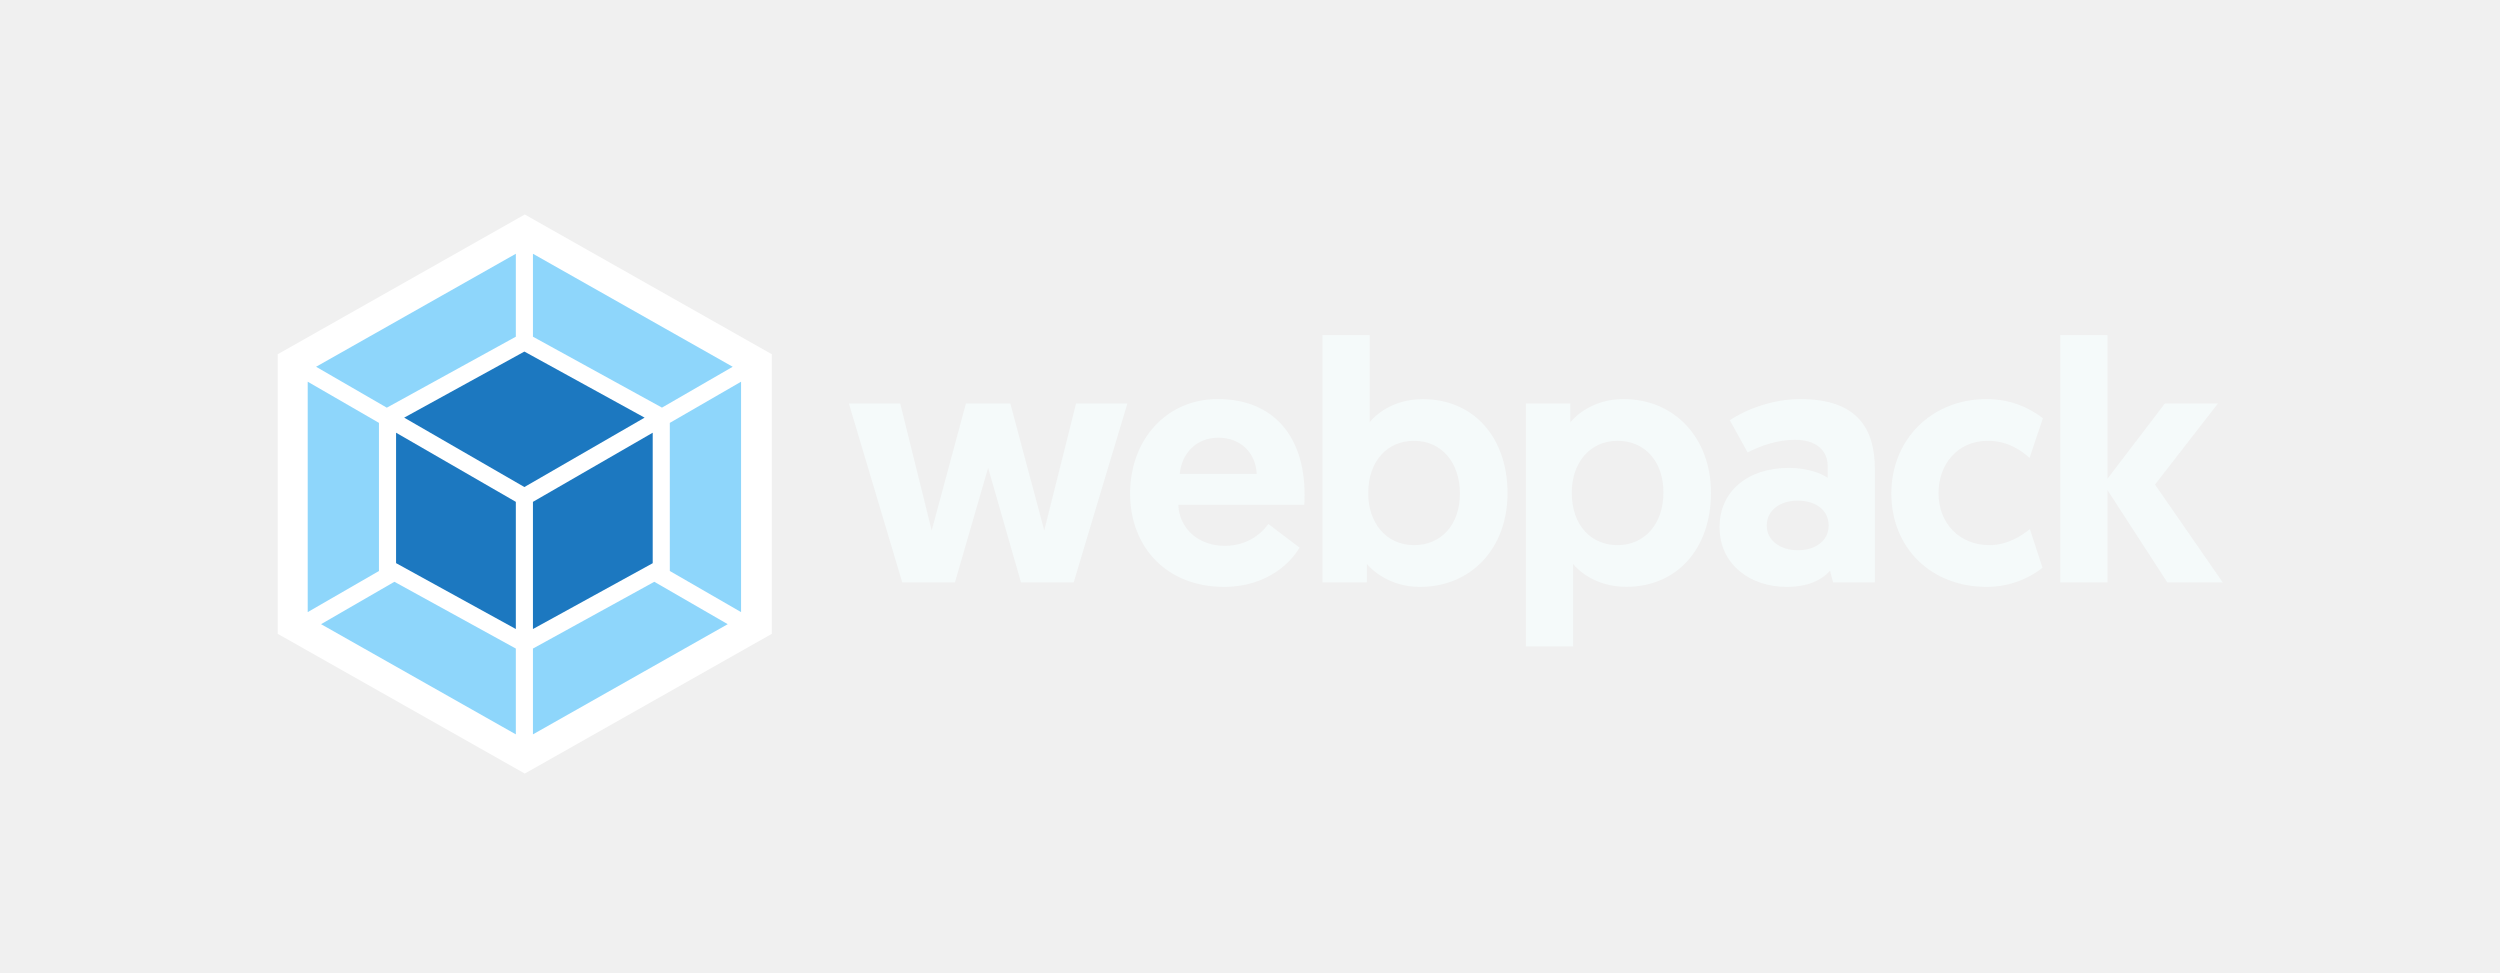
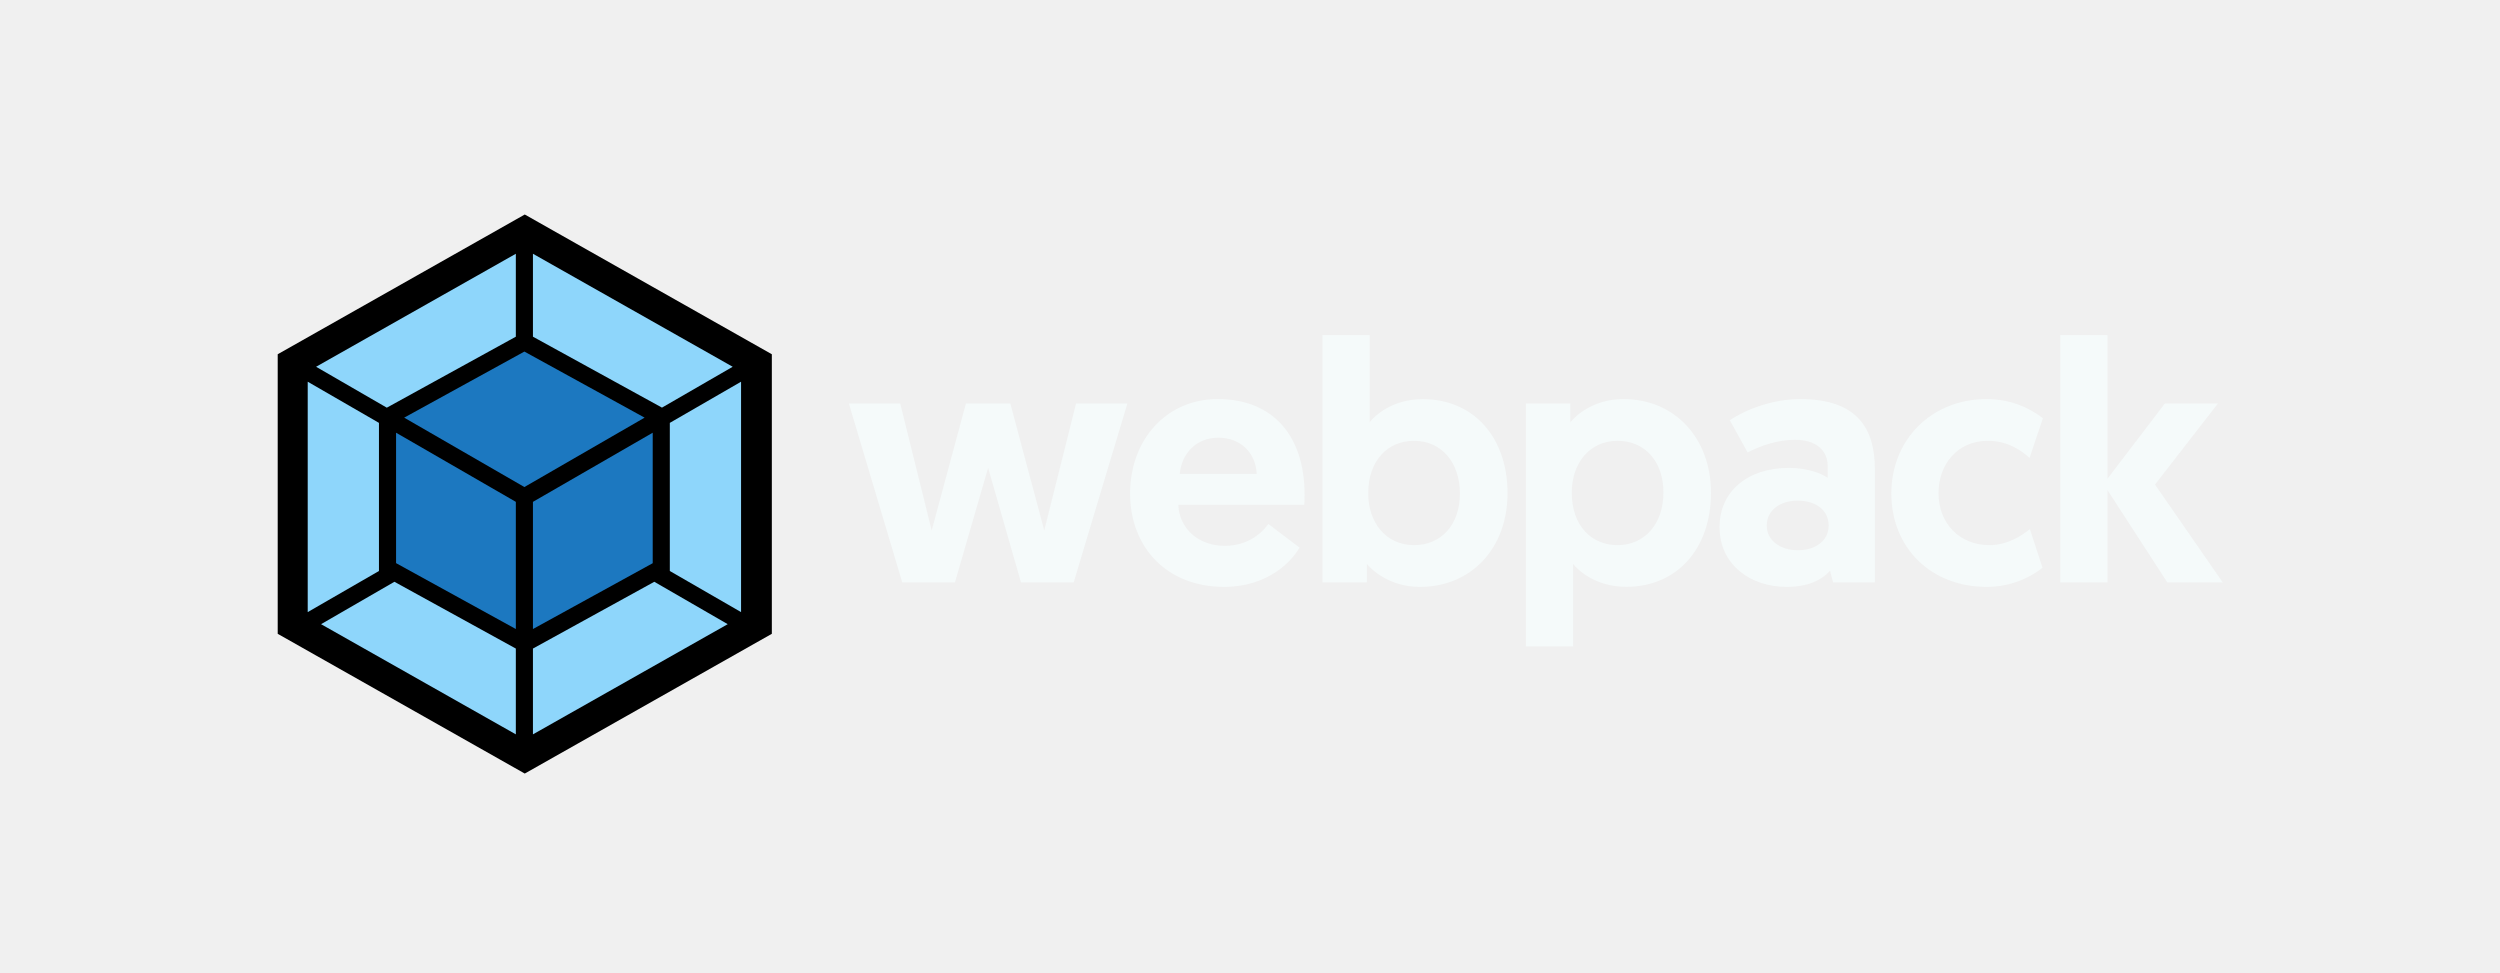
<svg xmlns="http://www.w3.org/2000/svg" viewBox="0 0 3916 1524">
-   <path fill="#FFF" d="M822 336l387 218.9v437.9l-387 218.9-387-218.9V554.9z" />
+   <path fill="currentColor" d="M822 336l387 218.9v437.9l-387 218.9-387-218.9V554.9z" />
  <path fill="#8ED6FB" d="M1139.9 977.7l-305.1 172.6v-134.4l190.1-104.6 115 66.4zm20.9-18.9V597.9l-111.6 64.5v232l111.6 64.4zm-657.9 18.9L808 1150.3v-134.4L617.8 911.3l-114.9 66.4zM482 958.8V597.9l111.6 64.5v232L482 958.8zm13.1-384.3l312.9-177v129.9L607.5 637.7l-1.6.9-110.8-64.1zm652.6 0l-312.9-177v129.9l200.5 110.2 1.6.9 110.8-64z" />
  <path fill="#1C78C0" d="M808 985.3L620.4 882.1V677.8L808 786.1v199.2zm26.8 0l187.6-103.1V677.8L834.8 786.1v199.2zm-13.4-207zM633.1 654.2l188.3-103.5 188.3 103.5-188.3 108.7-188.3-108.7z" />
  <path fill="#F5FAFA" d="M1599.3 912.3h82.5l84.1-280.2h-80.4l-49.8 198.8-53.1-198.8H1513l-53.6 198.8-49.3-198.8h-80.4l83.6 280.2h82.5l52-179.5 51.5 179.5zM1770.2 773c0 84.1 57.3 146.3 147.4 146.3 69.7 0 107.2-41.8 117.9-61.6l-48.8-37c-8 11.8-30 34.3-68.1 34.3-41.3 0-71.3-26.8-72.9-64.3H2043c.5-5.4.5-10.7.5-16.1 0-91.6-49.3-149.5-136.1-149.5-79.9 0-137.2 63.2-137.2 147.9zm77.7-30.6c3.2-32.1 25.7-56.8 60.6-56.8 33.8 0 58.4 22.5 60 56.8h-120.6zm223.5 169.9h69.7v-28.9c7.5 9.1 35.4 35.9 83.1 35.9 80.4 0 137.2-60.5 137.2-146.8 0-86.8-52.5-147.3-132.9-147.3-48.2 0-76.1 26.8-83.1 36.4V524.9h-73.9v387.4zm71.8-139.3c0-52.5 31.1-82.5 71.8-82.5 42.9 0 71.8 33.8 71.8 82.5 0 49.8-30 80.9-71.8 80.9-45 0-71.8-36.5-71.8-80.9zm247 239.5h73.9V883.3c7 9.1 34.8 35.9 83.1 35.9 80.4 0 132.9-60.5 132.9-147.3 0-85.7-56.8-146.8-137.2-146.8-47.7 0-75.6 26.8-83.1 36.4V632h-69.7v380.5zm71.8-241.1c0-44.5 26.8-80.9 71.8-80.9 41.8 0 71.8 31.1 71.8 80.9 0 48.8-28.9 82.5-71.8 82.5-40.7 0-71.8-30-71.8-82.5zm231.5 54.1c0 58.9 48.2 93.8 105 93.8 32.2 0 53.6-9.6 68.1-25.2l4.8 18.2h65.4V734.9c0-62.7-26.8-109.8-116.8-109.8-42.9 0-85.2 16.1-110.4 33.2l27.9 50.4c20.9-10.7 46.6-19.8 74.5-19.8 32.7 0 50.9 16.6 50.9 41.3v18.2c-10.2-7-32.2-15.5-60.6-15.5-65.4-.1-108.8 37.4-108.8 92.6zm73.9-2.2c0-23 19.8-39.1 48.2-39.1s48.8 14.5 48.8 39.1c0 23.6-20.4 38.6-48.2 38.6s-48.8-15.5-48.8-38.6zm348.9 30.6c-46.6 0-79.8-33.8-79.8-81.4 0-45 29.5-82 77.2-82 31.6 0 53.1 15.5 65.4 26.8l20.9-62.2c-18.2-13.9-47.2-30-88.4-30-85.2 0-149 62.7-149 147.9s62.2 146.3 149.5 146.3c40.7 0 71.3-17.1 87.3-30l-19.8-60.5c-12.4 10.1-34.9 25.1-63.3 25.1zm110.9 58.4h73.9V767.6l93.8 144.7h86.8L3375.6 759l98.6-127h-83.1l-90 117.9v-225h-73.9v387.4z" />
</svg>
